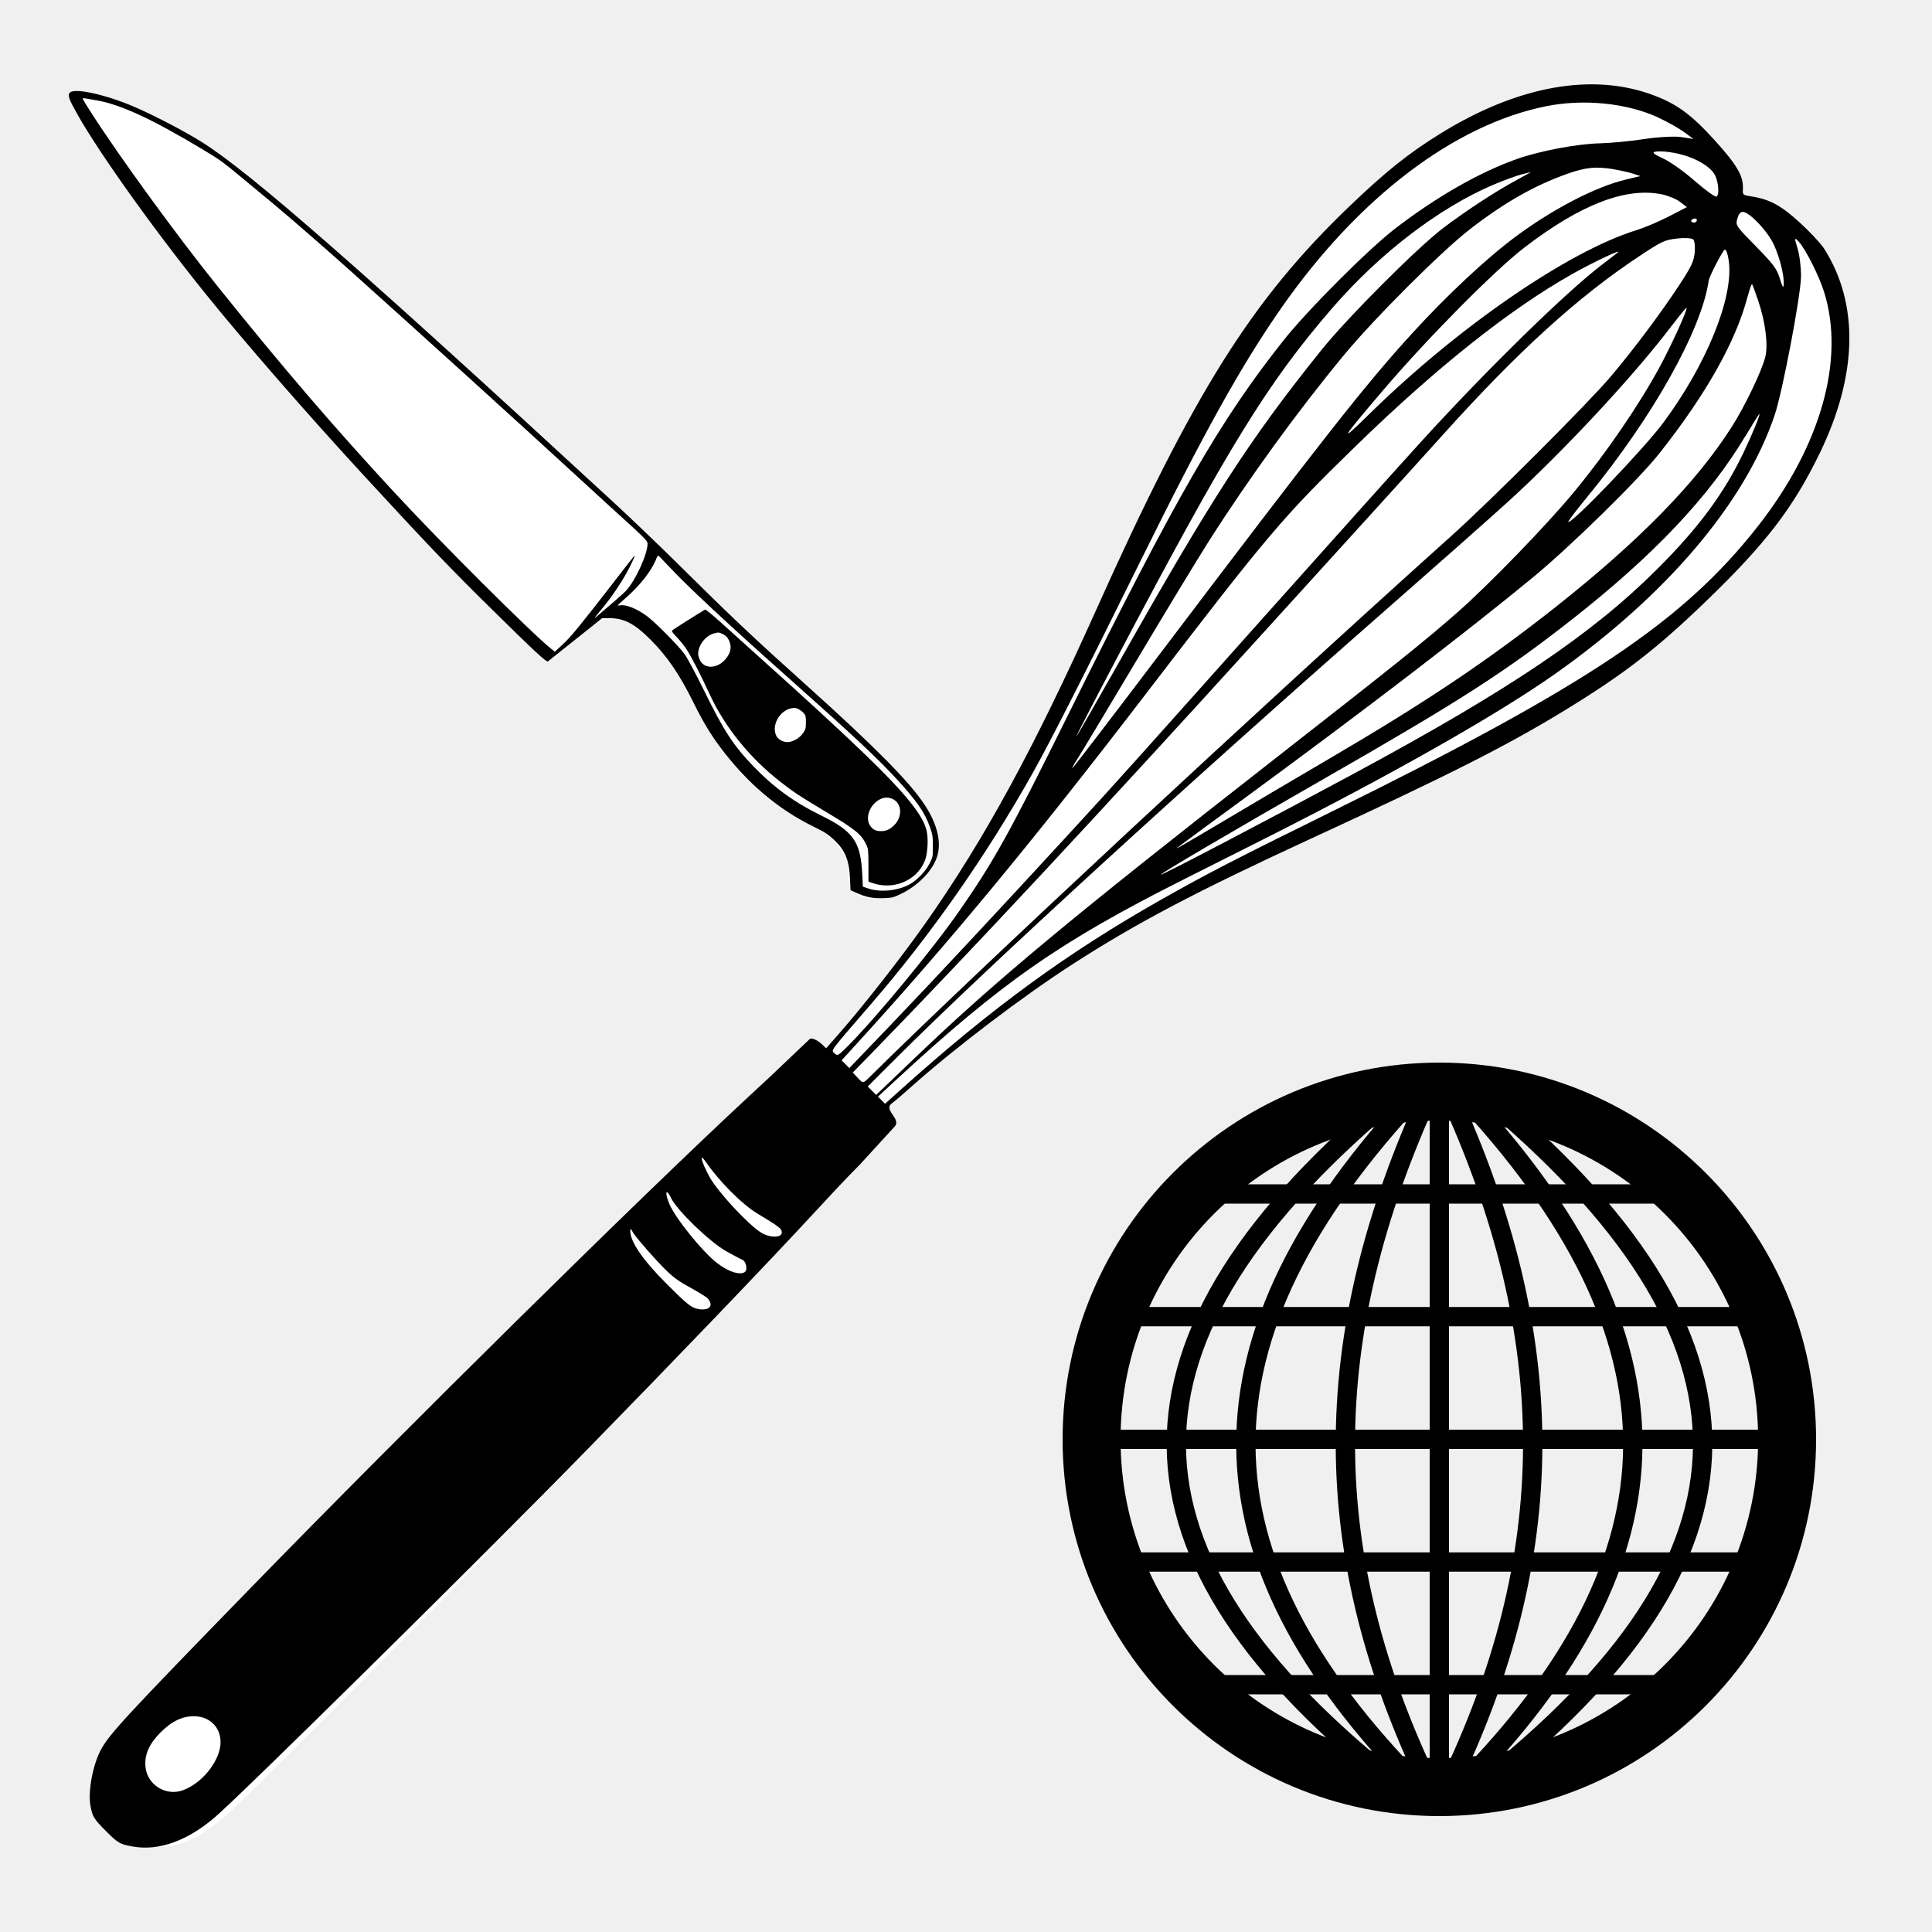
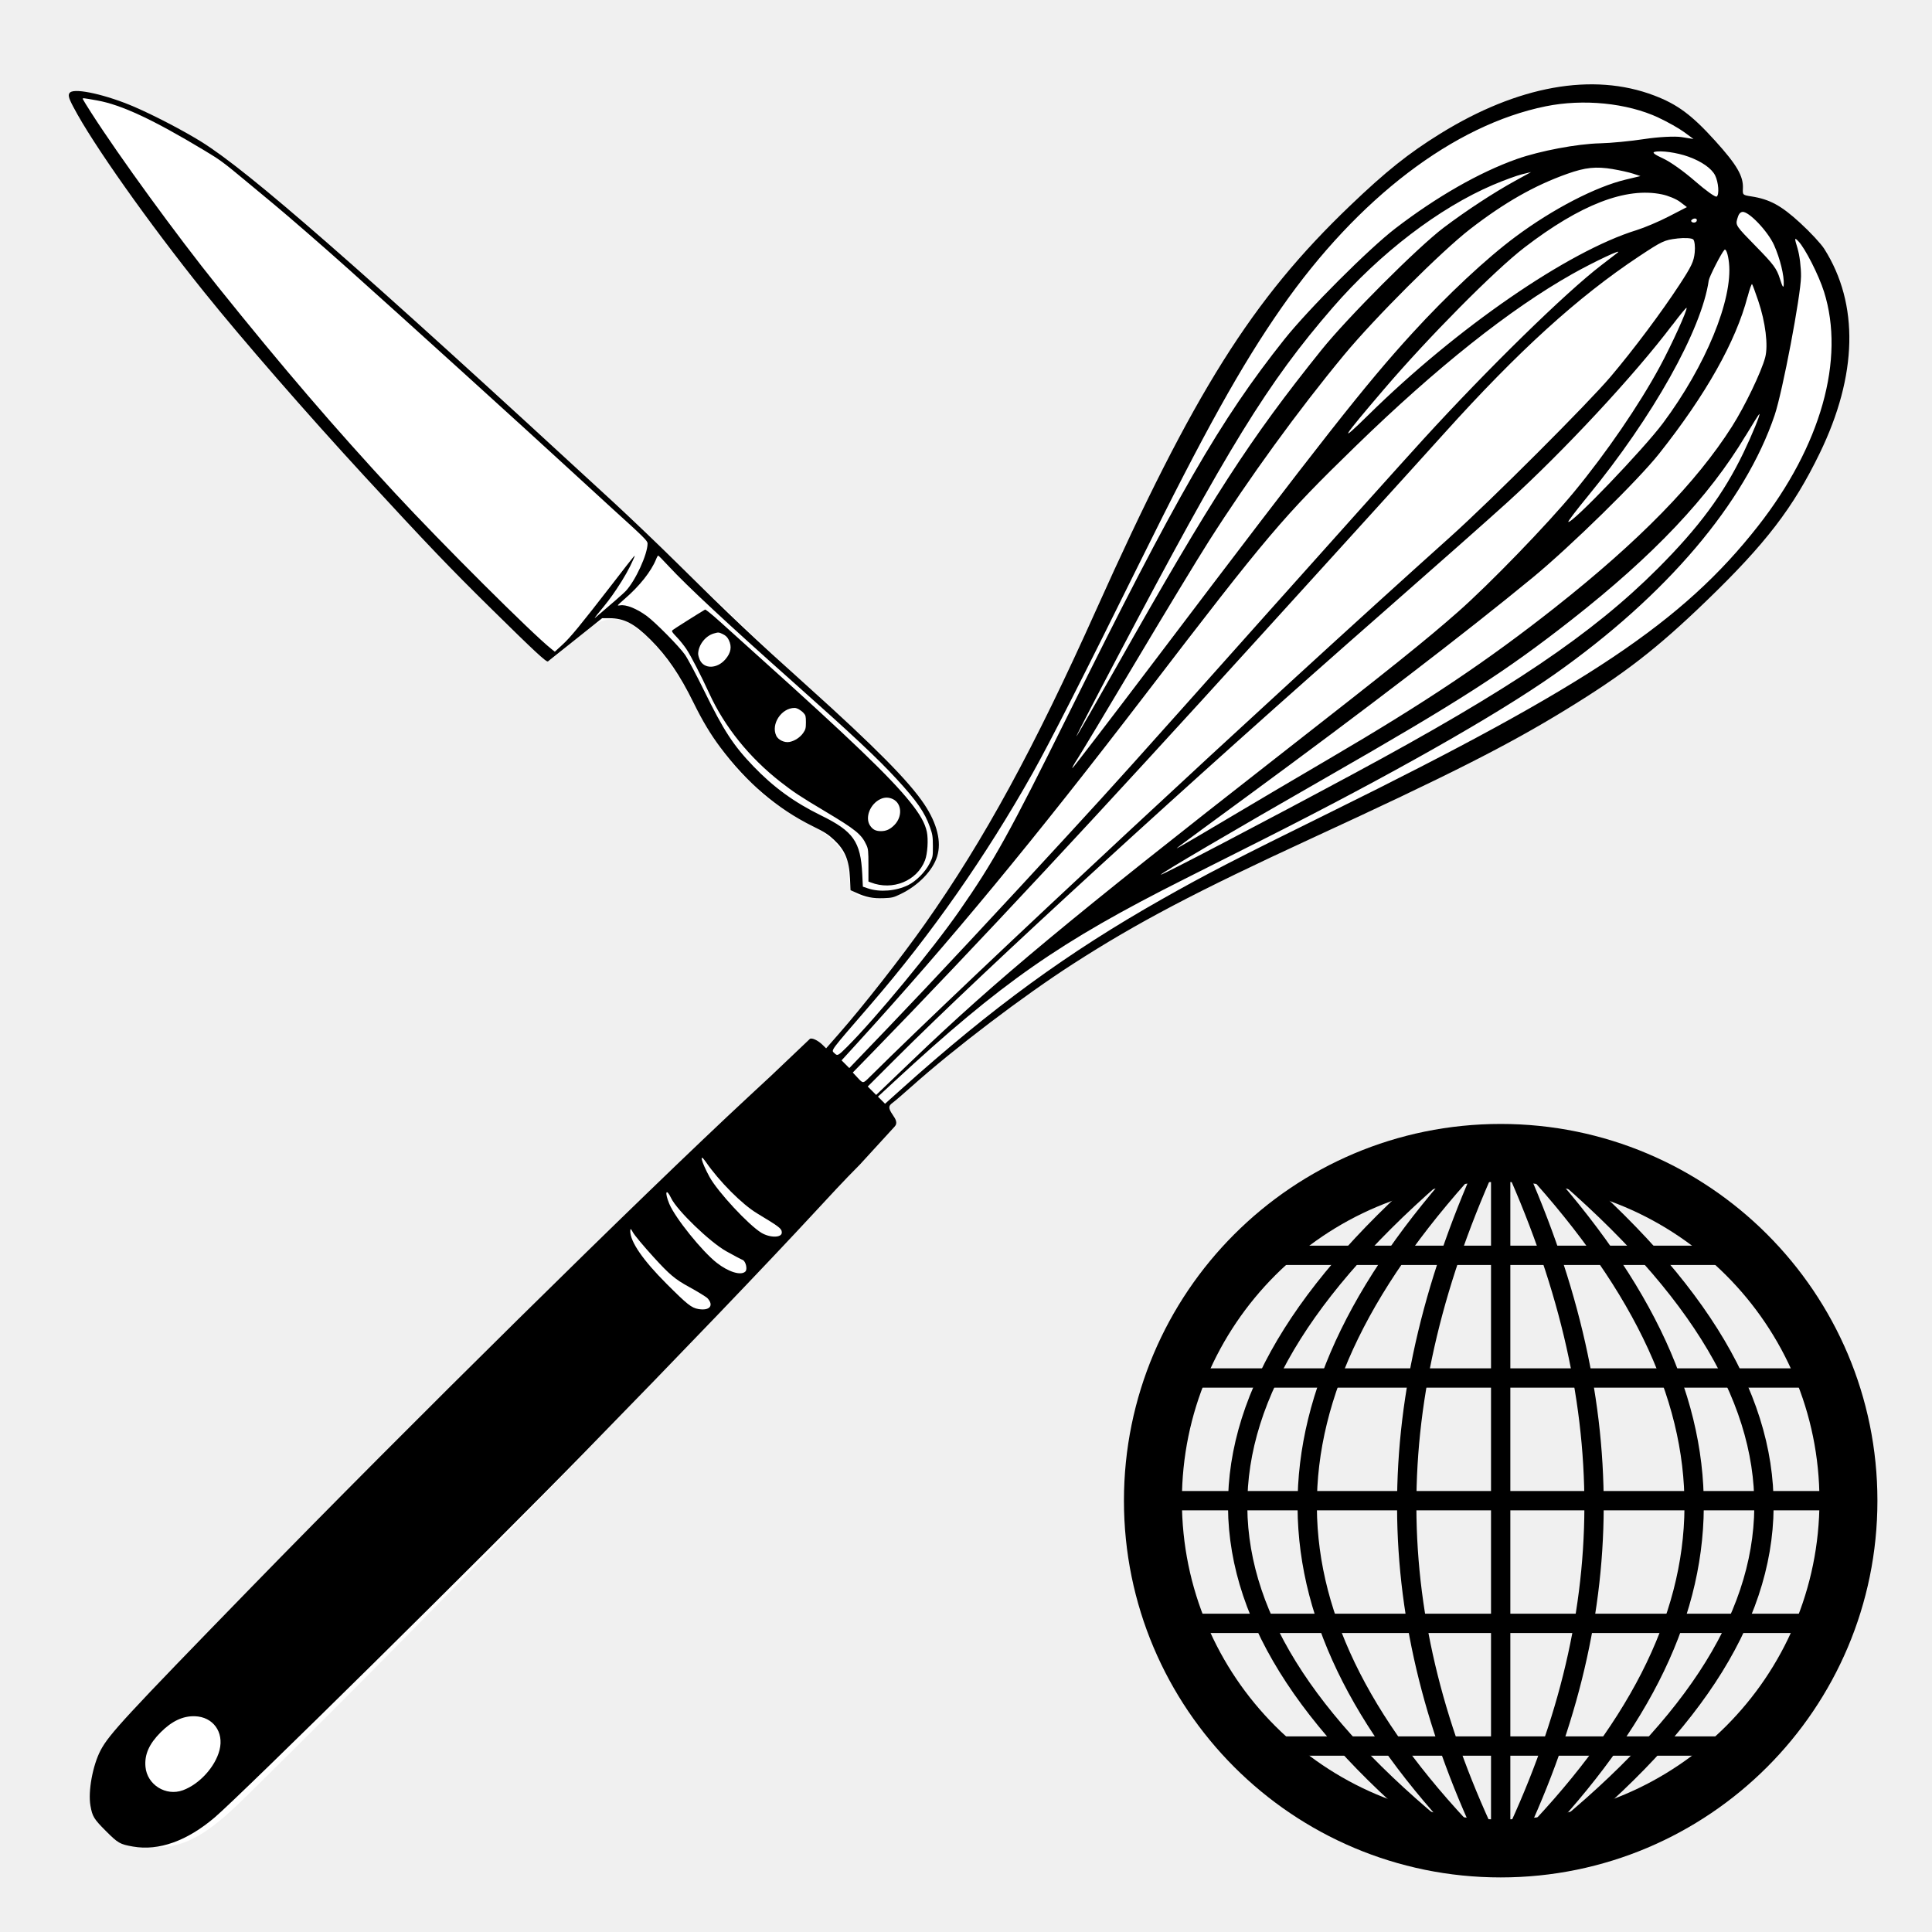
<svg xmlns="http://www.w3.org/2000/svg" width="50mm" height="50mm" viewBox="0 0 50 50" version="1.1" id="svg5" xml:space="preserve">
  <defs id="defs2" />
  <g id="layer1">
    <g id="g1106" transform="translate(-26.45815,-2.864128e-4)" style="fill:#808080;stroke:#ffffff">
      <path id="path1045" style="fill:#ffffff;stroke:none;stroke-width:1" d="m 67.273,2.349 c -3.224,0.28 -5.618,2.681 -7.612,5.027 -3.961,4.946 -5.426,11.377 -9.132,16.484 -0.815,1.199 -1.764,2.249 -2.695,3.358 -0.312,-0.353 -0.565,-0.137 -0.889,0.181 -5.977,5.655 -11.621,11.574 -17.281,17.557 -0.681,0.77 -0.925,2.185 0.216,2.679 1.235,0.567 2.235,-0.445 3.054,-1.247 5.697,-5.607 11.241,-11.466 16.695,-17.292 -0.581,-0.604 0.205,-0.683 1.241,-1.787 3.029,-2.491 6.592,-4.462 10.163,-6.042 3.751,-1.727 7.47,-3.347 10.265,-6.488 1.741,-1.841 3.294,-4.437 2.822,-7.057 C 73.845,6.448 72.686,5.611 71.505,5.134 71.116,4.552 70.996,3.83 70.432,3.37 69.589,2.562 68.434,2.255 67.273,2.349 Z" />
    </g>
    <path id="path977" style="fill:#ffffff;stroke-width:1" d="m 1.836,2.367 c -0.095,0.514 0.492,0.932 0.68,1.391 2.853,4.333 6.482,8.168 10.108,11.901 0.504,0.499 1,1.029 1.56,1.454 0.65,-0.393 1.236,-1.43 2.119,-0.977 1.537,1.005 1.81,3.088 3.244,4.213 0.668,0.816 2.015,0.956 2.4,1.992 0.021,0.449 -0.017,0.907 0.588,0.896 1.106,0.185 2.282,-1.178 1.511,-2.173 C 23.077,19.487 21.497,18.428 20.209,17.131 17.169,14.248 14.153,11.339 11.015,8.563 8.912,6.703 6.895,4.685 4.465,3.251 3.656,2.806 2.774,2.391 1.836,2.367 Z" />
    <path style="fill:#000000;stroke-width:1" d="m 1.817,2.39 c 0.141,-0.116 0.955,0.069 1.672,0.38 0.518,0.225 1.26,0.612 1.72,0.898 1.232,0.765 4.05,3.229 10.683,9.344 0.431,0.398 1.154,1.089 1.606,1.536 1.453,1.438 1.984,1.939 3.431,3.24 1.714,1.541 2.599,2.436 2.992,3.027 0.334,0.501 0.45,0.972 0.332,1.35 -0.114,0.368 -0.488,0.753 -0.943,0.972 -0.19,0.092 -0.222,0.099 -0.447,0.108 -0.271,0.01 -0.452,-0.026 -0.702,-0.14 l -0.149,-0.067 -0.014,-0.299 c -0.023,-0.485 -0.128,-0.738 -0.419,-1.01 -0.147,-0.137 -0.238,-0.195 -0.546,-0.347 -0.914,-0.451 -1.71,-1.129 -2.387,-2.035 -0.257,-0.343 -0.465,-0.69 -0.696,-1.159 -0.357,-0.724 -0.686,-1.206 -1.115,-1.634 -0.417,-0.416 -0.684,-0.555 -1.064,-0.555 h -0.188 l -0.686,0.547 c -0.377,0.301 -0.699,0.558 -0.716,0.571 -0.037,0.029 -0.362,-0.273 -1.464,-1.36 C 11.643,14.7 11.052,14.082 9.424,12.315 7.934,10.698 6.273,8.79 5.279,7.553 3.849,5.773 2.394,3.714 1.899,2.77 1.769,2.523 1.752,2.444 1.817,2.39 Z m 0.542,0.525 c 0.734,1.145 2.207,3.169 3.27,4.492 1.698,2.115 3.012,3.647 4.592,5.353 1.206,1.303 3.555,3.644 4.046,4.033 l 0.092,0.073 0.197,-0.181 c 0.212,-0.195 0.448,-0.483 1.276,-1.552 0.674,-0.872 0.629,-0.819 0.553,-0.644 -0.093,0.216 -0.241,0.478 -0.426,0.754 -0.156,0.232 -0.24,0.344 -0.502,0.66 -0.06,0.073 -0.083,0.11 -0.05,0.082 0.427,-0.362 0.726,-0.624 0.788,-0.69 0.251,-0.268 0.564,-0.95 0.564,-1.229 0,-0.069 -0.085,-0.154 -0.93,-0.919 C 15.617,12.954 15.155,12.531 14.802,12.206 13.72,11.208 10.351,8.154 9.026,6.971 8.376,6.389 7.468,5.601 7.075,5.275 6.854,5.092 6.51,4.806 6.309,4.64 5.793,4.21 5.686,4.131 5.298,3.899 3.958,3.092 3.141,2.711 2.511,2.599 c -0.386,-0.069 -0.379,-0.068 -0.365,-0.03 0.007,0.019 0.103,0.175 0.213,0.346 z M 16.046,15.667 c 0.15,-0.029 0.428,0.081 0.69,0.273 0.222,0.162 0.838,0.786 0.99,1.002 0.07,0.1 0.293,0.518 0.495,0.93 0.509,1.038 0.758,1.42 1.279,1.962 0.52,0.541 1.055,0.93 1.743,1.267 0.842,0.412 1.03,0.679 1.072,1.519 l 0.016,0.327 0.133,0.045 c 0.305,0.103 0.726,0.069 1.038,-0.085 0.209,-0.103 0.446,-0.343 0.557,-0.563 0.082,-0.164 0.085,-0.176 0.084,-0.447 -9.85e-4,-0.249 -0.009,-0.302 -0.076,-0.492 -0.135,-0.381 -0.339,-0.675 -0.867,-1.249 -0.49,-0.532 -1.126,-1.129 -2.678,-2.508 -1.687,-1.5 -2.739,-2.479 -3.217,-2.995 -0.139,-0.15 -0.261,-0.274 -0.27,-0.275 -0.009,-8.95e-4 -0.034,0.04 -0.054,0.092 -0.128,0.318 -0.431,0.699 -0.82,1.034 -0.093,0.08 -0.17,0.152 -0.171,0.16 -9.85e-4,0.008 0.025,0.01 0.058,0.003 z m 1.364,0.638 c 0.029,-0.026 0.672,-0.432 0.837,-0.529 0.014,-0.008 0.193,0.138 0.399,0.324 0.205,0.186 0.672,0.607 1.037,0.935 2.311,2.075 3.355,3.078 3.864,3.712 0.265,0.329 0.393,0.558 0.44,0.782 0.041,0.199 0.017,0.567 -0.048,0.736 -0.207,0.535 -0.838,0.792 -1.404,0.572 l -0.06,-0.023 v -0.416 c 0,-0.377 -0.005,-0.427 -0.053,-0.531 C 22.296,21.592 22.147,21.471 21.346,20.993 20.709,20.613 20.531,20.495 20.202,20.238 19.393,19.607 18.751,18.809 18.355,17.944 18.143,17.483 17.882,16.975 17.763,16.797 17.703,16.707 17.59,16.566 17.512,16.486 17.385,16.353 17.375,16.335 17.41,16.305 Z m 0.701,0.772 c 0.11,0.243 0.449,0.235 0.663,-0.015 0.143,-0.167 0.171,-0.326 0.088,-0.497 -0.037,-0.076 -0.078,-0.116 -0.157,-0.155 -0.102,-0.049 -0.113,-0.05 -0.234,-0.015 -0.216,0.063 -0.397,0.298 -0.403,0.523 -9.85e-4,0.033 0.019,0.105 0.043,0.159 z m 1.976,1.961 c 0.053,0.111 0.213,0.188 0.343,0.164 0.133,-0.024 0.277,-0.118 0.356,-0.232 0.062,-0.09 0.071,-0.123 0.071,-0.277 0,-0.154 -0.007,-0.183 -0.06,-0.24 -0.07,-0.075 -0.172,-0.133 -0.234,-0.132 -0.34,0.001 -0.616,0.42 -0.474,0.718 z m 2.431,2.329 c 0.069,0.103 0.146,0.142 0.278,0.143 0.137,4.72e-4 0.239,-0.046 0.35,-0.158 0.215,-0.218 0.195,-0.56 -0.04,-0.672 -0.106,-0.05 -0.215,-0.05 -0.321,4.11e-4 -0.269,0.127 -0.406,0.481 -0.267,0.687 z" id="path921" />
    <path style="fill:#000000;stroke-width:1" d="m 46.521,6.433 c 0.052,0.168 0.092,0.493 0.089,0.723 -0.006,0.498 -0.478,2.981 -0.681,3.584 -0.765,2.271 -2.804,4.672 -5.697,6.71 -1.507,1.061 -4.259,2.62 -7.557,4.282 -0.372,0.187 -1.286,0.647 -2.03,1.022 -3.23,1.625 -4.724,2.668 -7.503,5.238 l -0.421,0.389 0.092,0.092 0.092,0.092 0.427,-0.383 c 2.358,-2.115 4.302,-3.532 6.734,-4.908 1.155,-0.654 1.892,-1.034 4.385,-2.263 6.644,-3.276 9.106,-4.924 11.044,-7.393 1.63,-2.078 2.263,-4.322 1.71,-6.069 -0.136,-0.431 -0.492,-1.13 -0.664,-1.306 -0.103,-0.105 -0.105,-0.089 -0.019,0.19 z m -3.601,-3.39 c -0.815,-0.378 -1.941,-0.49 -2.917,-0.292 -2.377,0.483 -4.855,2.372 -6.837,5.211 -1.038,1.488 -1.997,3.211 -3.676,6.609 -1.472,2.979 -2.316,4.638 -2.77,5.446 -1.207,2.146 -2.619,4.164 -4.177,5.967 -1.102,1.276 -1.035,1.185 -0.945,1.275 0.074,0.074 0.095,0.063 0.322,-0.164 0.756,-0.757 2.202,-2.508 2.908,-3.521 0.89,-1.278 1.304,-2.024 2.813,-5.071 2.817,-5.687 3.935,-7.628 5.593,-9.714 0.621,-0.781 2.191,-2.351 2.878,-2.878 1.07,-0.821 2.175,-1.452 3.145,-1.796 0.591,-0.209 1.563,-0.393 2.153,-0.406 0.274,-0.006 0.792,-0.056 1.15,-0.111 0.358,-0.055 0.79,-0.077 0.959,-0.05 l 0.308,0.049 -0.243,-0.179 c -0.134,-0.098 -0.433,-0.267 -0.665,-0.374 z m 0.777,1.012 c -0.295,-0.107 -0.716,-0.166 -0.878,-0.124 -0.066,0.017 8.3e-5,0.068 0.227,0.173 0.188,0.087 0.528,0.329 0.821,0.584 0.29,0.252 0.526,0.42 0.56,0.399 0.073,-0.045 0.048,-0.373 -0.041,-0.55 -0.091,-0.179 -0.346,-0.358 -0.689,-0.482 z m 1.394,1.43 c -0.062,0.011 -0.099,0.062 -0.132,0.183 -0.045,0.162 -0.029,0.185 0.482,0.706 0.459,0.468 0.54,0.577 0.621,0.835 0.068,0.217 0.095,0.26 0.101,0.159 0.014,-0.232 -0.094,-0.674 -0.25,-1.024 -0.162,-0.362 -0.664,-0.887 -0.822,-0.859 z m -1.313,0.208 c -0.023,0.023 -0.008,0.052 0.033,0.064 0.041,0.012 0.086,-0.005 0.099,-0.038 0.027,-0.07 -0.069,-0.088 -0.132,-0.026 z m -0.769,-0.663 c -0.929,-0.193 -2.108,0.263 -3.556,1.375 -0.773,0.594 -2.483,2.319 -3.637,3.67 -1.106,1.294 -1.198,1.447 -0.401,0.663 2.294,-2.258 5.161,-4.234 6.939,-4.782 0.203,-0.063 0.58,-0.222 0.836,-0.355 l 0.467,-0.241 -0.177,-0.135 c -0.097,-0.074 -0.309,-0.162 -0.471,-0.195 z m 1.617,1.439 c -0.076,0.077 -0.389,0.689 -0.404,0.789 -0.182,1.277 -1.45,3.539 -3.135,5.591 -0.287,0.349 -0.512,0.645 -0.5,0.656 0.074,0.074 1.949,-1.881 2.452,-2.556 1.104,-1.482 1.809,-3.194 1.707,-4.147 -0.024,-0.225 -0.078,-0.377 -0.12,-0.335 z m 0.6,1.21 c -0.299,1.153 -1.079,2.537 -2.288,4.062 -0.546,0.689 -2.295,2.402 -3.27,3.205 -1.746,1.437 -4.355,3.435 -7.385,5.657 -2.1,1.54 -1.895,1.386 -1.728,1.298 0.076,-0.04 0.64,-0.371 1.253,-0.736 0.613,-0.365 1.786,-1.057 2.607,-1.538 2.494,-1.461 4.075,-2.521 5.83,-3.906 2.177,-1.719 3.658,-3.234 4.579,-4.684 0.334,-0.526 0.758,-1.408 0.859,-1.787 0.082,-0.309 0.008,-0.912 -0.181,-1.469 -0.074,-0.218 -0.145,-0.41 -0.158,-0.427 -0.013,-0.017 -0.065,0.129 -0.116,0.325 z m -3.486,-3.303 c -0.44,-0.072 -0.71,-0.044 -1.178,0.122 -0.85,0.302 -1.62,0.739 -2.516,1.431 -0.735,0.568 -2.47,2.3 -3.26,3.255 -1.199,1.449 -2.449,3.171 -3.502,4.823 -0.287,0.451 -1.135,1.85 -1.885,3.11 -0.75,1.26 -1.433,2.398 -1.519,2.529 -0.086,0.131 -0.142,0.236 -0.126,0.233 0.016,-0.003 0.987,-1.27 2.157,-2.815 4.361,-5.76 5.426,-7.114 6.643,-8.445 0.903,-0.988 1.916,-1.935 2.671,-2.495 0.964,-0.717 2.072,-1.291 2.852,-1.477 l 0.378,-0.09 -0.188,-0.062 c -0.104,-0.034 -0.34,-0.087 -0.526,-0.118 z m 1.665,1.797 c -0.333,0.039 -0.387,0.064 -0.992,0.465 -1.576,1.045 -3.116,2.444 -5.04,4.58 -0.47,0.522 -1.321,1.461 -1.89,2.087 -0.57,0.626 -1.877,2.066 -2.905,3.199 -3.981,4.389 -7.512,8.179 -9.988,10.72 l -0.52,0.533 0.133,0.143 c 0.132,0.142 0.134,0.142 0.295,-0.018 2.616,-2.596 10.166,-9.62 15.046,-13.997 1.041,-0.934 3.551,-3.443 4.14,-4.138 0.591,-0.698 1.312,-1.661 1.782,-2.38 0.313,-0.479 0.369,-0.599 0.393,-0.831 0.015,-0.149 -0.002,-0.301 -0.037,-0.338 -0.036,-0.037 -0.224,-0.048 -0.417,-0.026 z m -0.124,2.235 c -0.971,1.288 -2.806,3.262 -4.267,4.589 -0.453,0.412 -1.877,1.672 -3.165,2.801 -5.137,4.503 -10.325,9.254 -12.71,11.639 l -0.682,0.682 0.109,0.109 0.109,0.109 0.957,-0.916 c 2.138,-2.048 4.053,-3.639 9.485,-7.881 2.956,-2.308 3.782,-2.971 4.617,-3.706 0.803,-0.706 2.308,-2.26 3.003,-3.103 0.837,-1.014 1.679,-2.244 2.218,-3.239 0.307,-0.567 0.726,-1.491 0.693,-1.526 -0.01,-0.01 -0.174,0.189 -0.365,0.443 z m -2.594,-1.315 c -1.613,0.91 -3.503,2.412 -5.596,4.447 -1.903,1.851 -2.263,2.277 -5.423,6.401 -2.909,3.798 -5.074,6.417 -7.502,9.078 l -0.386,0.423 0.1,0.1 0.1,0.1 1.012,-1.055 c 1.097,-1.144 2.943,-3.122 4.695,-5.031 1.298,-1.414 1.361,-1.484 5.187,-5.773 1.619,-1.815 3.401,-3.8 3.959,-4.412 1.674,-1.833 3.683,-3.798 4.606,-4.505 0.158,-0.121 0.347,-0.266 0.418,-0.322 0.175,-0.136 -0.606,0.231 -1.17,0.549 z m -2.039,-2.312 c -1.406,0.6 -2.937,1.771 -4.16,3.182 -1.675,1.933 -2.697,3.592 -5.577,9.057 -0.592,1.123 -1.067,2.041 -1.055,2.039 0.012,-0.002 0.479,-0.814 1.038,-1.803 2.474,-4.381 3.45,-5.889 5.303,-8.196 0.677,-0.843 2.496,-2.663 3.166,-3.169 0.586,-0.442 1.293,-0.905 1.844,-1.208 l 0.418,-0.23 -0.241,0.059 c -0.133,0.032 -0.464,0.154 -0.737,0.27 z m 6.528,6.495 c -0.95,1.586 -2.375,3.093 -4.501,4.761 -1.718,1.348 -2.899,2.107 -6.367,4.093 -2.408,1.379 -4.26,2.467 -4.266,2.506 -0.006,0.037 2.728,-1.394 4.992,-2.613 4.04,-2.175 6.178,-3.618 7.87,-5.311 1.062,-1.063 1.707,-1.934 2.219,-3 0.221,-0.46 0.444,-1.004 0.409,-0.998 -0.011,0.002 -0.171,0.255 -0.354,0.562 z M 22.252,30.14 c -0.411,0.412 -0.811,0.847 -1.144,1.207 -1.269,1.373 -3.479,3.678 -5.998,6.257 -2.507,2.567 -8.856,8.835 -9.549,9.427 -0.718,0.613 -1.45,0.875 -2.118,0.758 -0.341,-0.06 -0.387,-0.086 -0.706,-0.406 -0.307,-0.307 -0.347,-0.373 -0.396,-0.651 -0.066,-0.371 0.058,-1.045 0.263,-1.435 0.216,-0.411 0.651,-0.881 3.905,-4.224 C 10.505,36.967 16.615,30.939 19.366,28.388 l 0.583,-0.541 1.007,-0.957 c 0.044,-0.044 0.21,0.031 0.33,0.149 l 0.094,0.092 0.335,-0.382 c 0.628,-0.715 1.611,-1.97 2.224,-2.84 1.534,-2.177 2.823,-4.543 4.437,-8.141 2.528,-5.633 4.025,-8.016 6.566,-10.447 0.928,-0.888 1.507,-1.35 2.326,-1.858 2.012,-1.247 3.955,-1.595 5.541,-0.992 0.605,0.23 0.975,0.505 1.582,1.176 0.561,0.62 0.731,0.913 0.715,1.232 -0.008,0.166 -0.005,0.169 0.219,0.204 0.475,0.074 0.773,0.236 1.264,0.687 0.261,0.239 0.541,0.541 0.623,0.671 l 3e-6,8e-6 c 0.904,1.428 0.863,3.268 -0.118,5.289 -0.685,1.411 -1.397,2.339 -2.932,3.82 -1.288,1.243 -2.126,1.891 -3.652,2.825 -1.505,0.921 -3.001,1.678 -6.565,3.321 -2.994,1.381 -4.509,2.178 -6.172,3.248 -1.293,0.832 -3.065,2.178 -4.193,3.185 -0.202,0.18 -0.418,0.366 -0.482,0.413 -0.102,0.077 -0.122,0.126 0.012,0.32 0.063,0.092 0.131,0.201 0.044,0.293 z m -2.658,1.262 c -0.39,-0.235 -0.978,-0.825 -1.329,-1.334 -0.182,-0.263 -0.115,0.002 0.098,0.391 0.211,0.385 1.016,1.251 1.344,1.447 0.225,0.134 0.53,0.129 0.526,-0.01 -0.003,-0.102 -0.056,-0.142 -0.639,-0.494 z m -0.8,0.979 c -0.415,-0.23 -1.272,-1.055 -1.423,-1.37 -0.134,-0.28 -0.176,-0.156 -0.049,0.146 0.154,0.366 0.846,1.226 1.227,1.524 0.307,0.24 0.629,0.338 0.742,0.225 0.059,-0.059 0.008,-0.27 -0.073,-0.3 -0.033,-0.012 -0.224,-0.113 -0.425,-0.225 z m -0.962,0.924 c -0.361,-0.198 -0.5,-0.314 -0.907,-0.76 -0.264,-0.289 -0.51,-0.584 -0.547,-0.655 -0.05,-0.096 -0.067,-0.104 -0.067,-0.031 -2.67e-4,0.277 0.327,0.753 0.94,1.366 0.537,0.537 0.644,0.622 0.825,0.653 0.287,0.049 0.405,-0.088 0.238,-0.276 -0.031,-0.035 -0.248,-0.169 -0.482,-0.297 z M 5.041,44.416 c -0.307,-0.009 -0.592,0.125 -0.881,0.414 -0.302,0.302 -0.424,0.578 -0.395,0.896 0.042,0.464 0.529,0.768 0.97,0.605 0.428,-0.158 0.835,-0.605 0.946,-1.039 0.12,-0.468 -0.169,-0.862 -0.64,-0.876 z" id="path306" />
-     <circle style="fill:none;stroke:#000000;stroke-width:1.5;stroke-linecap:round;stroke-linejoin:round;stroke-miterlimit:2;stroke-dasharray:none;paint-order:markers fill stroke;stop-color:#000000" id="path1639" cx="37.25" cy="37.25" r="9" />
-     <path style="fill:none;stroke:#000000;stroke-width:0.5;stroke-linecap:butt;stroke-linejoin:miter;stroke-dasharray:none;stroke-opacity:1" d="m 37.779,28.25 c 6.046,6.422 5.895,12.037 0,18" id="path2112-9" />
-     <path style="fill:none;stroke:#000000;stroke-width:0.5;stroke-linecap:butt;stroke-linejoin:miter;stroke-dasharray:none;stroke-opacity:1" d="m 36.721,28.25 c -6.046,6.422 -5.895,12.037 0,18" id="path2112-9-4" />
-     <path style="fill:none;stroke:#000000;stroke-width:0.5;stroke-linecap:butt;stroke-linejoin:miter;stroke-dasharray:none;stroke-opacity:1" d="M 37.25,28.25 V 46.25" id="path2158" />
-     <path style="fill:none;stroke:#000000;stroke-width:0.5;stroke-linecap:butt;stroke-linejoin:miter;stroke-dasharray:none;stroke-opacity:1" d="M 46.25,37.25 H 28.25" id="path2158-1" />
-     <path style="fill:none;stroke:#000000;stroke-width:0.5;stroke-linecap:butt;stroke-linejoin:miter;stroke-dasharray:none;stroke-opacity:1" d="m 37.013,28.25 c -2.963,6.422 -2.889,12.037 0,18" id="path2230" />
-     <path style="fill:none;stroke:#000000;stroke-width:0.5;stroke-linecap:butt;stroke-linejoin:miter;stroke-dasharray:none;stroke-opacity:1" d="m 37.472,28.25 c 2.963,6.422 2.889,12.037 0,18" id="path2232" />
-     <path style="fill:none;stroke:#000000;stroke-width:0.5;stroke-linecap:butt;stroke-linejoin:miter;stroke-dasharray:none;stroke-opacity:1" d="m 36.217,28.25 c -7.796,6.422 -7.601,12.037 0,18" id="path2256" />
-     <path style="fill:none;stroke:#000000;stroke-width:0.5;stroke-linecap:butt;stroke-linejoin:miter;stroke-dasharray:none;stroke-opacity:1" d="m 38.29,28.25 c 7.796,6.422 7.601,12.037 0,18" id="path2258" />
-     <path style="fill:none;stroke:#000000;stroke-width:0.5;stroke-linecap:butt;stroke-linejoin:miter;stroke-dasharray:none;stroke-opacity:1" d="M 45.671,34.075 H 28.829" id="path2260" />
-     <path style="fill:none;stroke:#000000;stroke-width:0.5;stroke-linecap:butt;stroke-linejoin:miter;stroke-dasharray:none;stroke-opacity:1" d="M 43.628,30.9 H 30.872" id="path2262" />
-     <path style="fill:none;stroke:#000000;stroke-width:0.5;stroke-linecap:butt;stroke-linejoin:miter;stroke-dasharray:none;stroke-opacity:1" d="M 45.671,40.425 H 28.829" id="path2264" />
-     <path style="fill:none;stroke:#000000;stroke-width:0.5;stroke-linecap:butt;stroke-linejoin:miter;stroke-dasharray:none;stroke-opacity:1" d="M 43.628,43.6 H 30.872" id="path2266" />
+     <g id="g2471" transform="translate(1.5875,1.5875)">
+       <circle style="fill:none;stroke:#000000;stroke-width:1.5;stroke-linecap:round;stroke-linejoin:round;stroke-miterlimit:2;stroke-dasharray:none;paint-order:markers fill stroke;stop-color:#000000" id="path1639" cx="37.25" cy="37.25" r="9" />
+       <path style="fill:none;stroke:#000000;stroke-width:0.5;stroke-linecap:butt;stroke-linejoin:miter;stroke-dasharray:none;stroke-opacity:1" d="m 37.779,28.25 c 6.046,6.422 5.895,12.037 0,18" id="path2112-9" />
+       <path style="fill:none;stroke:#000000;stroke-width:0.5;stroke-linecap:butt;stroke-linejoin:miter;stroke-dasharray:none;stroke-opacity:1" d="m 36.721,28.25 c -6.046,6.422 -5.895,12.037 0,18" id="path2112-9-4" />
+       <path style="fill:none;stroke:#000000;stroke-width:0.5;stroke-linecap:butt;stroke-linejoin:miter;stroke-dasharray:none;stroke-opacity:1" d="M 37.25,28.25 V 46.25" id="path2158" />
+       <path style="fill:none;stroke:#000000;stroke-width:0.5;stroke-linecap:butt;stroke-linejoin:miter;stroke-dasharray:none;stroke-opacity:1" d="M 46.25,37.25 H 28.25" id="path2158-1" />
+       <path style="fill:none;stroke:#000000;stroke-width:0.5;stroke-linecap:butt;stroke-linejoin:miter;stroke-dasharray:none;stroke-opacity:1" d="m 37.013,28.25 c -2.963,6.422 -2.889,12.037 0,18" id="path2230" />
+       <path style="fill:none;stroke:#000000;stroke-width:0.5;stroke-linecap:butt;stroke-linejoin:miter;stroke-dasharray:none;stroke-opacity:1" d="m 37.472,28.25 c 2.963,6.422 2.889,12.037 0,18" id="path2232" />
+       <path style="fill:none;stroke:#000000;stroke-width:0.5;stroke-linecap:butt;stroke-linejoin:miter;stroke-dasharray:none;stroke-opacity:1" d="m 36.217,28.25 c -7.796,6.422 -7.601,12.037 0,18" id="path2256" />
+       <path style="fill:none;stroke:#000000;stroke-width:0.5;stroke-linecap:butt;stroke-linejoin:miter;stroke-dasharray:none;stroke-opacity:1" d="m 38.29,28.25 c 7.796,6.422 7.601,12.037 0,18" id="path2258" />
+       <path style="fill:none;stroke:#000000;stroke-width:0.5;stroke-linecap:butt;stroke-linejoin:miter;stroke-dasharray:none;stroke-opacity:1" d="M 45.671,34.075 H 28.829" id="path2260" />
+       <path style="fill:none;stroke:#000000;stroke-width:0.5;stroke-linecap:butt;stroke-linejoin:miter;stroke-dasharray:none;stroke-opacity:1" d="M 43.628,30.9 H 30.872" id="path2262" />
+       <path style="fill:none;stroke:#000000;stroke-width:0.5;stroke-linecap:butt;stroke-linejoin:miter;stroke-dasharray:none;stroke-opacity:1" d="M 45.671,40.425 H 28.829" id="path2264" />
+       <path style="fill:none;stroke:#000000;stroke-width:0.5;stroke-linecap:butt;stroke-linejoin:miter;stroke-dasharray:none;stroke-opacity:1" d="M 43.628,43.6 H 30.872" id="path2266" />
+     </g>
  </g>
</svg>
